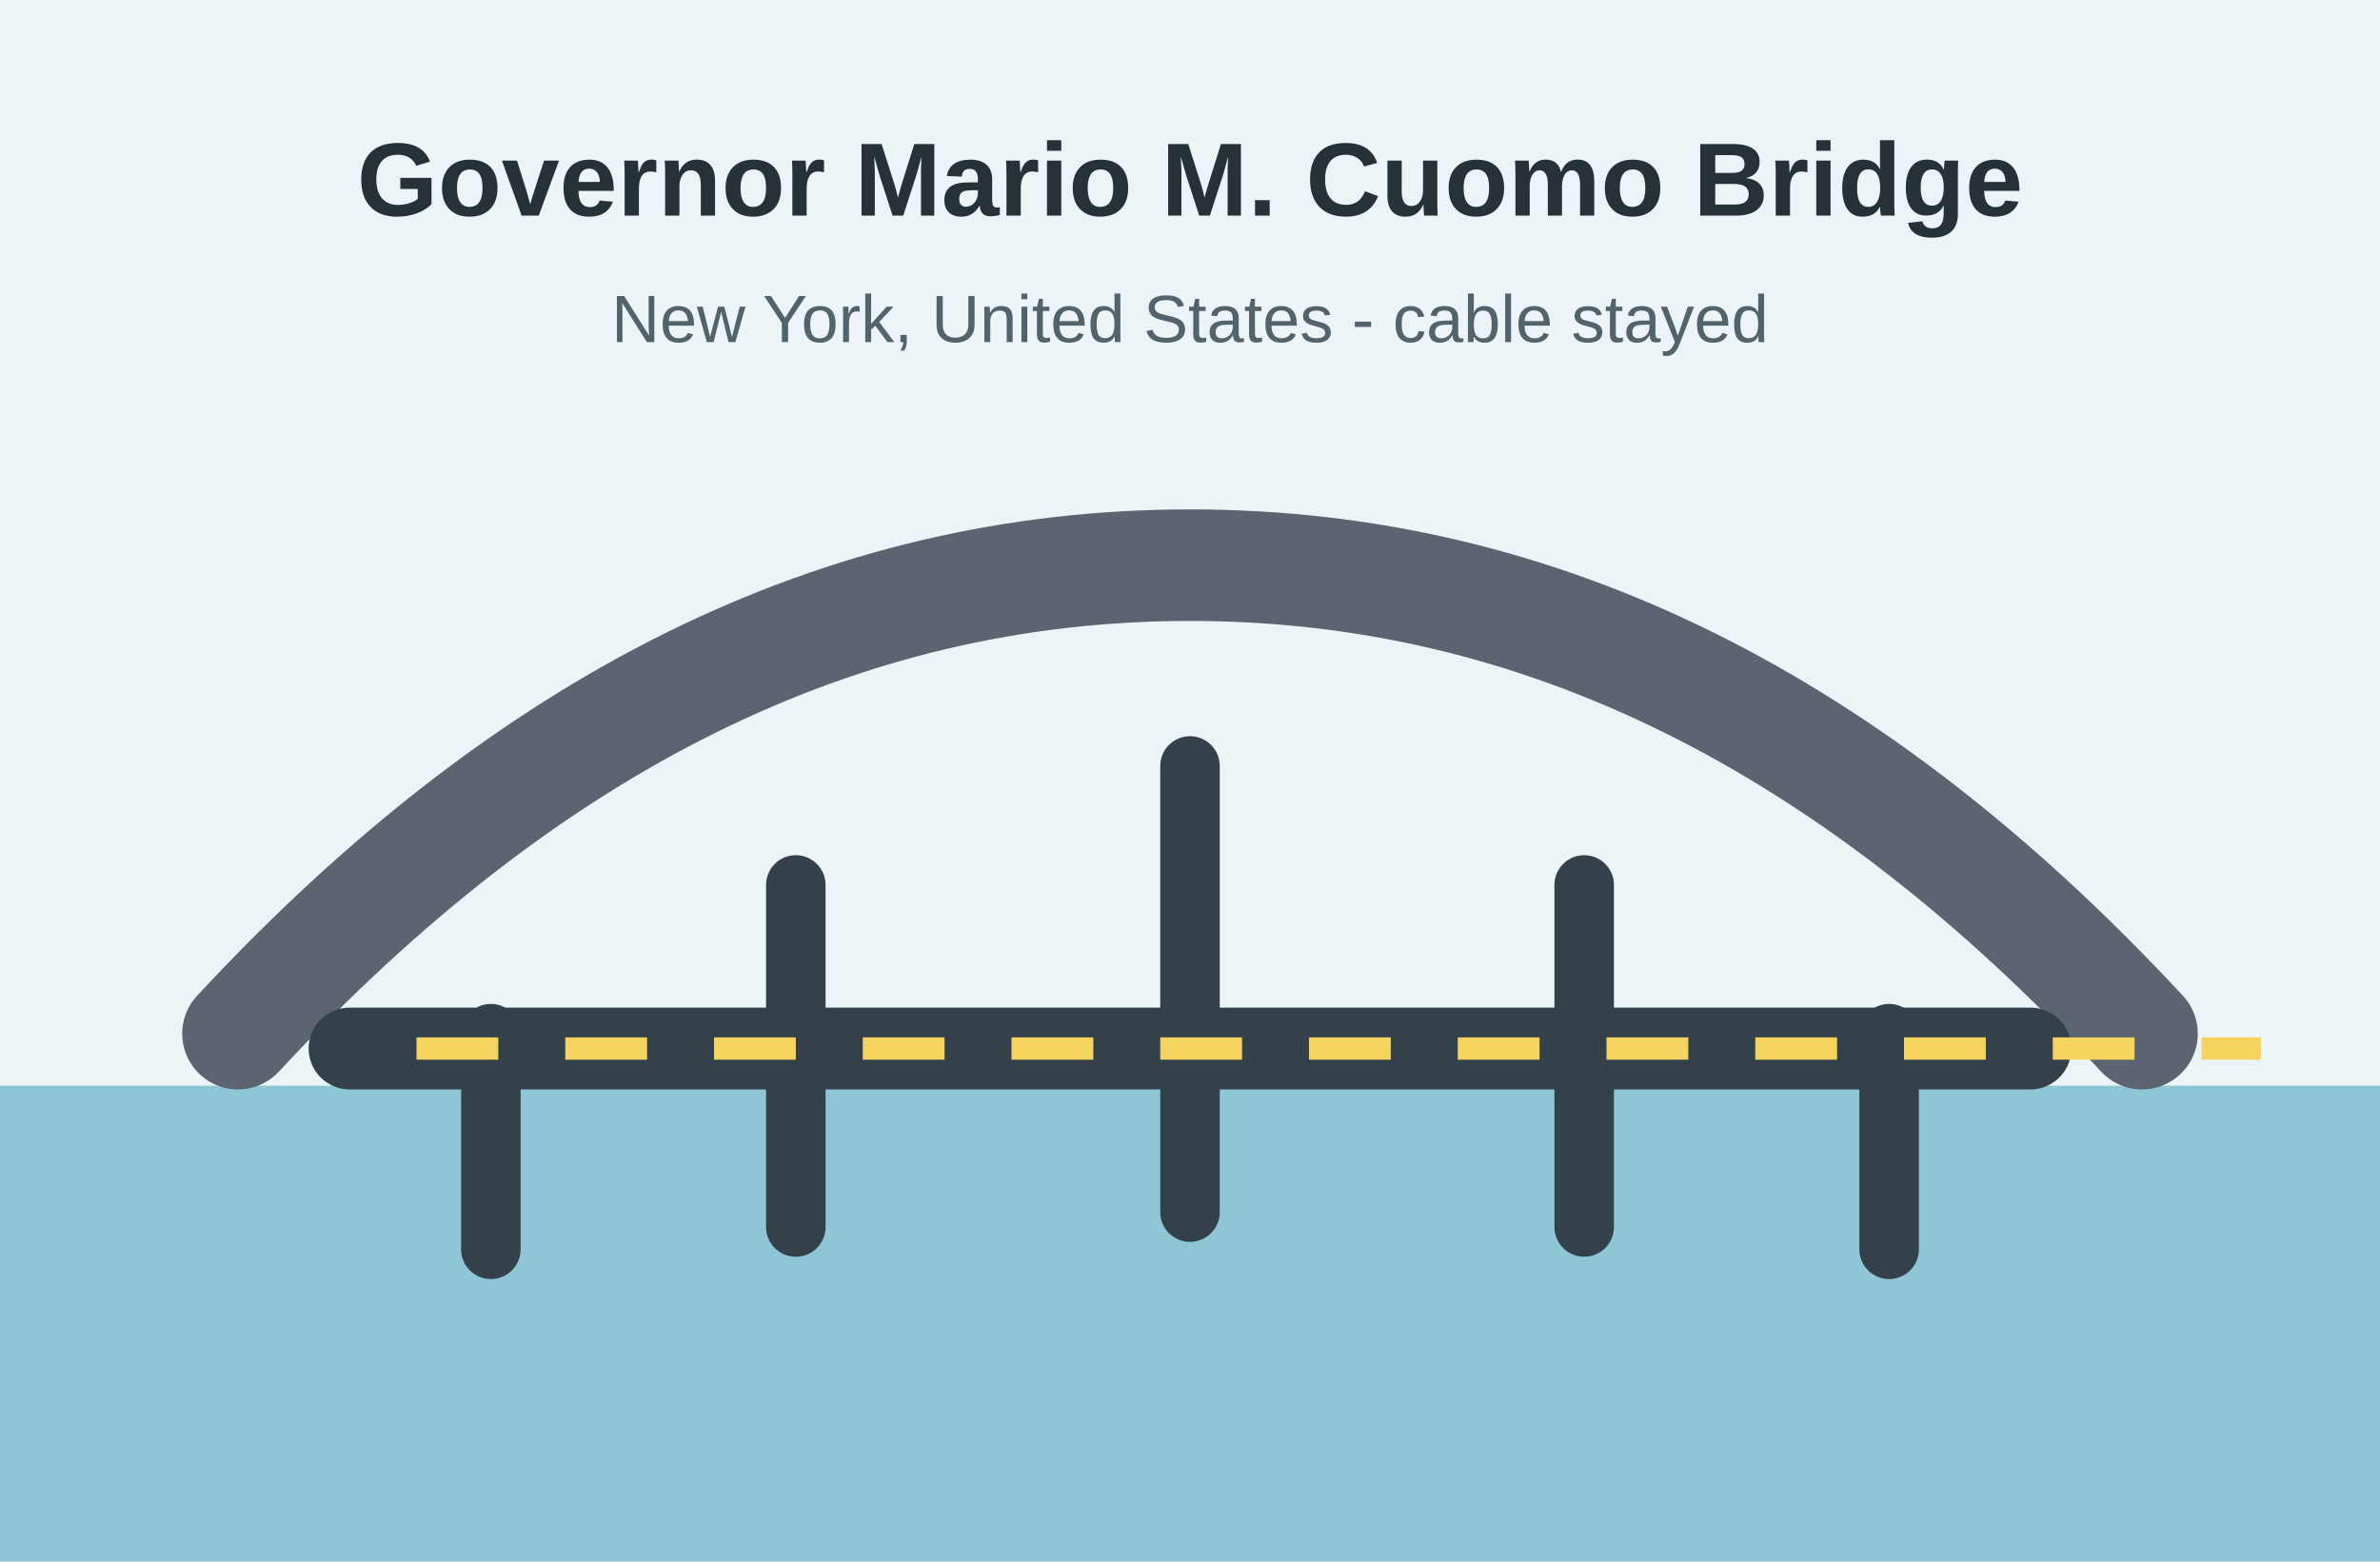
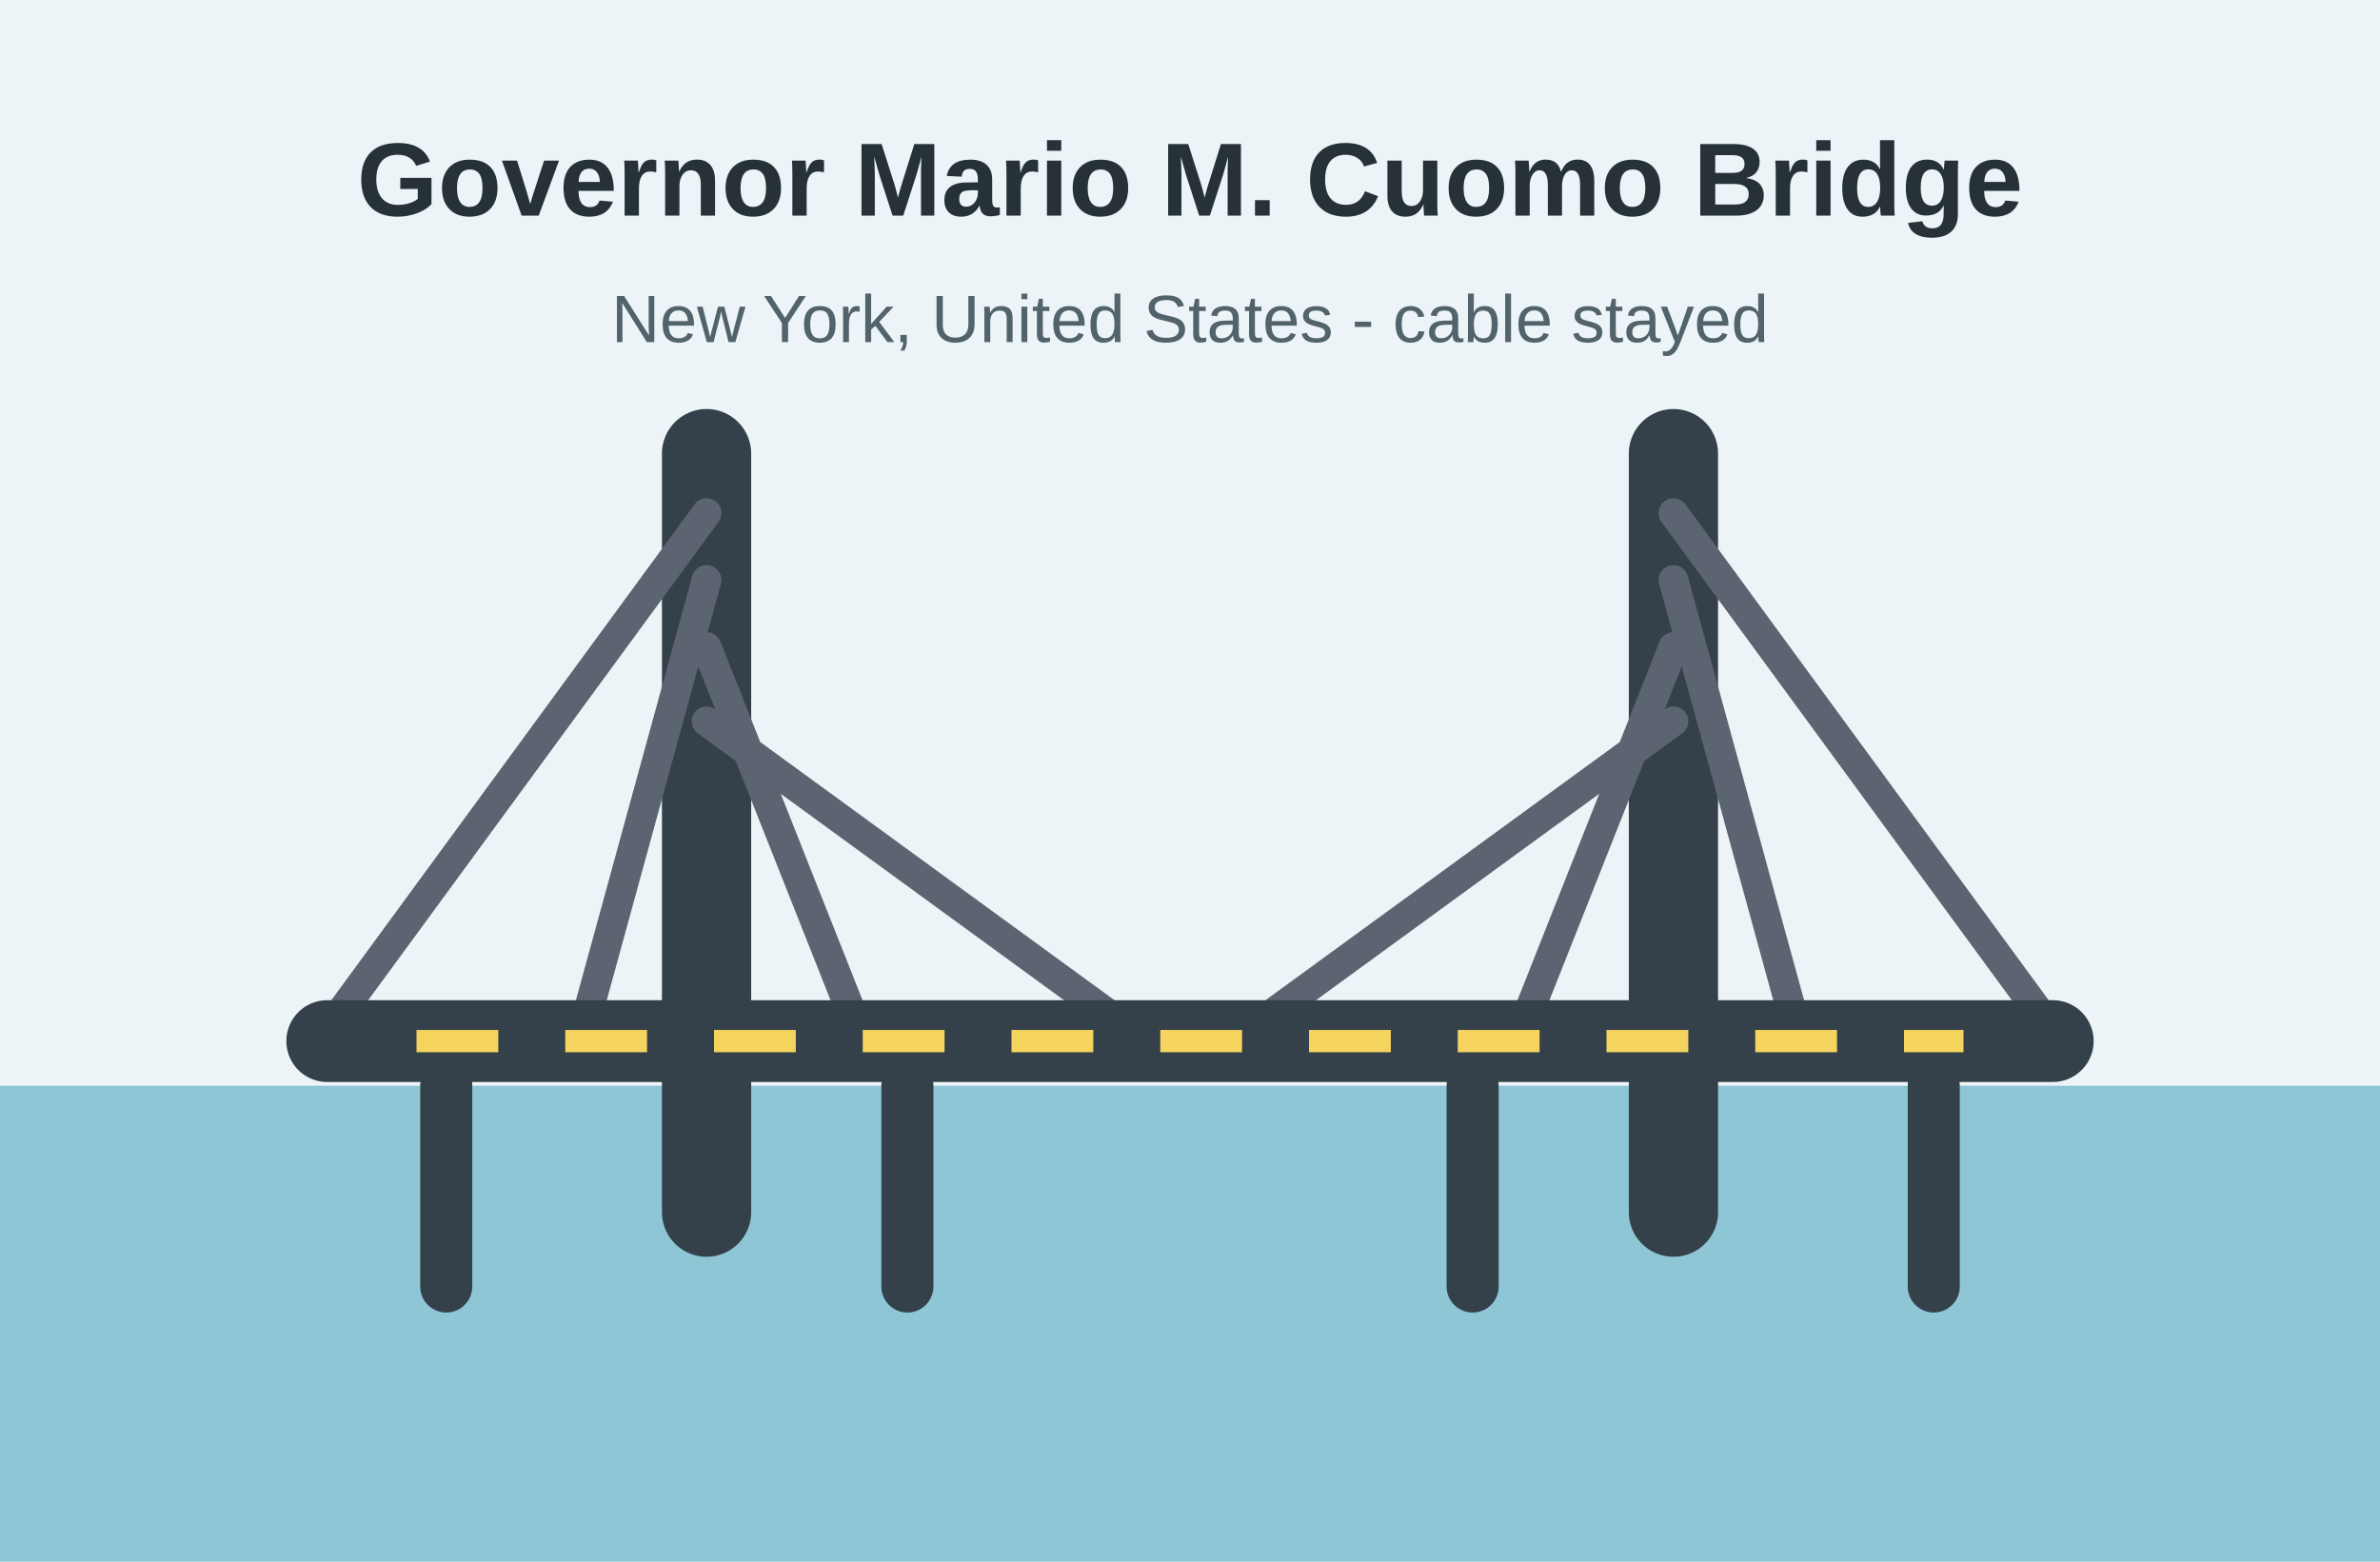
<svg xmlns="http://www.w3.org/2000/svg" viewBox="0 0 640 420" role="img" aria-label="Governor Mario M. Cuomo Bridge">
  <rect width="640" height="420" fill="#edf4f7" />
-   <rect y="292" width="640" height="128" fill="#8ec6d6" />
-   <path d="M64 278c78-84 162-126 256-126s178 42 256 126" fill="none" stroke="#5b6470" stroke-width="30" stroke-linecap="round" />
-   <path d="M94 282h452" stroke="#34414a" stroke-width="22" stroke-linecap="round" />
-   <path d="M132 278v58M214 238v92M320 206v120M426 238v92M508 278v58" stroke="#34414a" stroke-width="16" stroke-linecap="round" />
-   <path d="M112 282h496" stroke="#f4d35e" stroke-width="6" stroke-dasharray="22 18" />
  <text x="320" y="58" text-anchor="middle" font-family="Arial, sans-serif" font-size="28" font-weight="700" fill="#263238">Governor Mario M. Cuomo Bridge</text>
  <text x="320" y="92" text-anchor="middle" font-family="Arial, sans-serif" font-size="18" fill="#52636b">New York, United States - cable stayed</text>
+   <rect y="292" width="640" height="128" fill="#8ec6d6" />
+   <path d="M190 122v204M450 122v204" stroke="#34414a" stroke-width="24" stroke-linecap="round" />
+   <path d="M190 138 86 280M190 156 156 280M190 174 232 280M190 194 308 280M450 138 554 280M450 156 484 280M450 174 408 280M450 194 332 280" stroke="#5b6470" stroke-width="8" stroke-linecap="round" />
+   <path d="M88 280h464" stroke="#34414a" stroke-width="22" stroke-linecap="round" />
+   <path d="M112 280h416" stroke="#f4d35e" stroke-width="6" stroke-dasharray="22 18" />
+   <path d="M120 292v54M244 292v54M396 292v54M520 292v54" stroke="#34414a" stroke-width="14" stroke-linecap="round" />
</svg>
